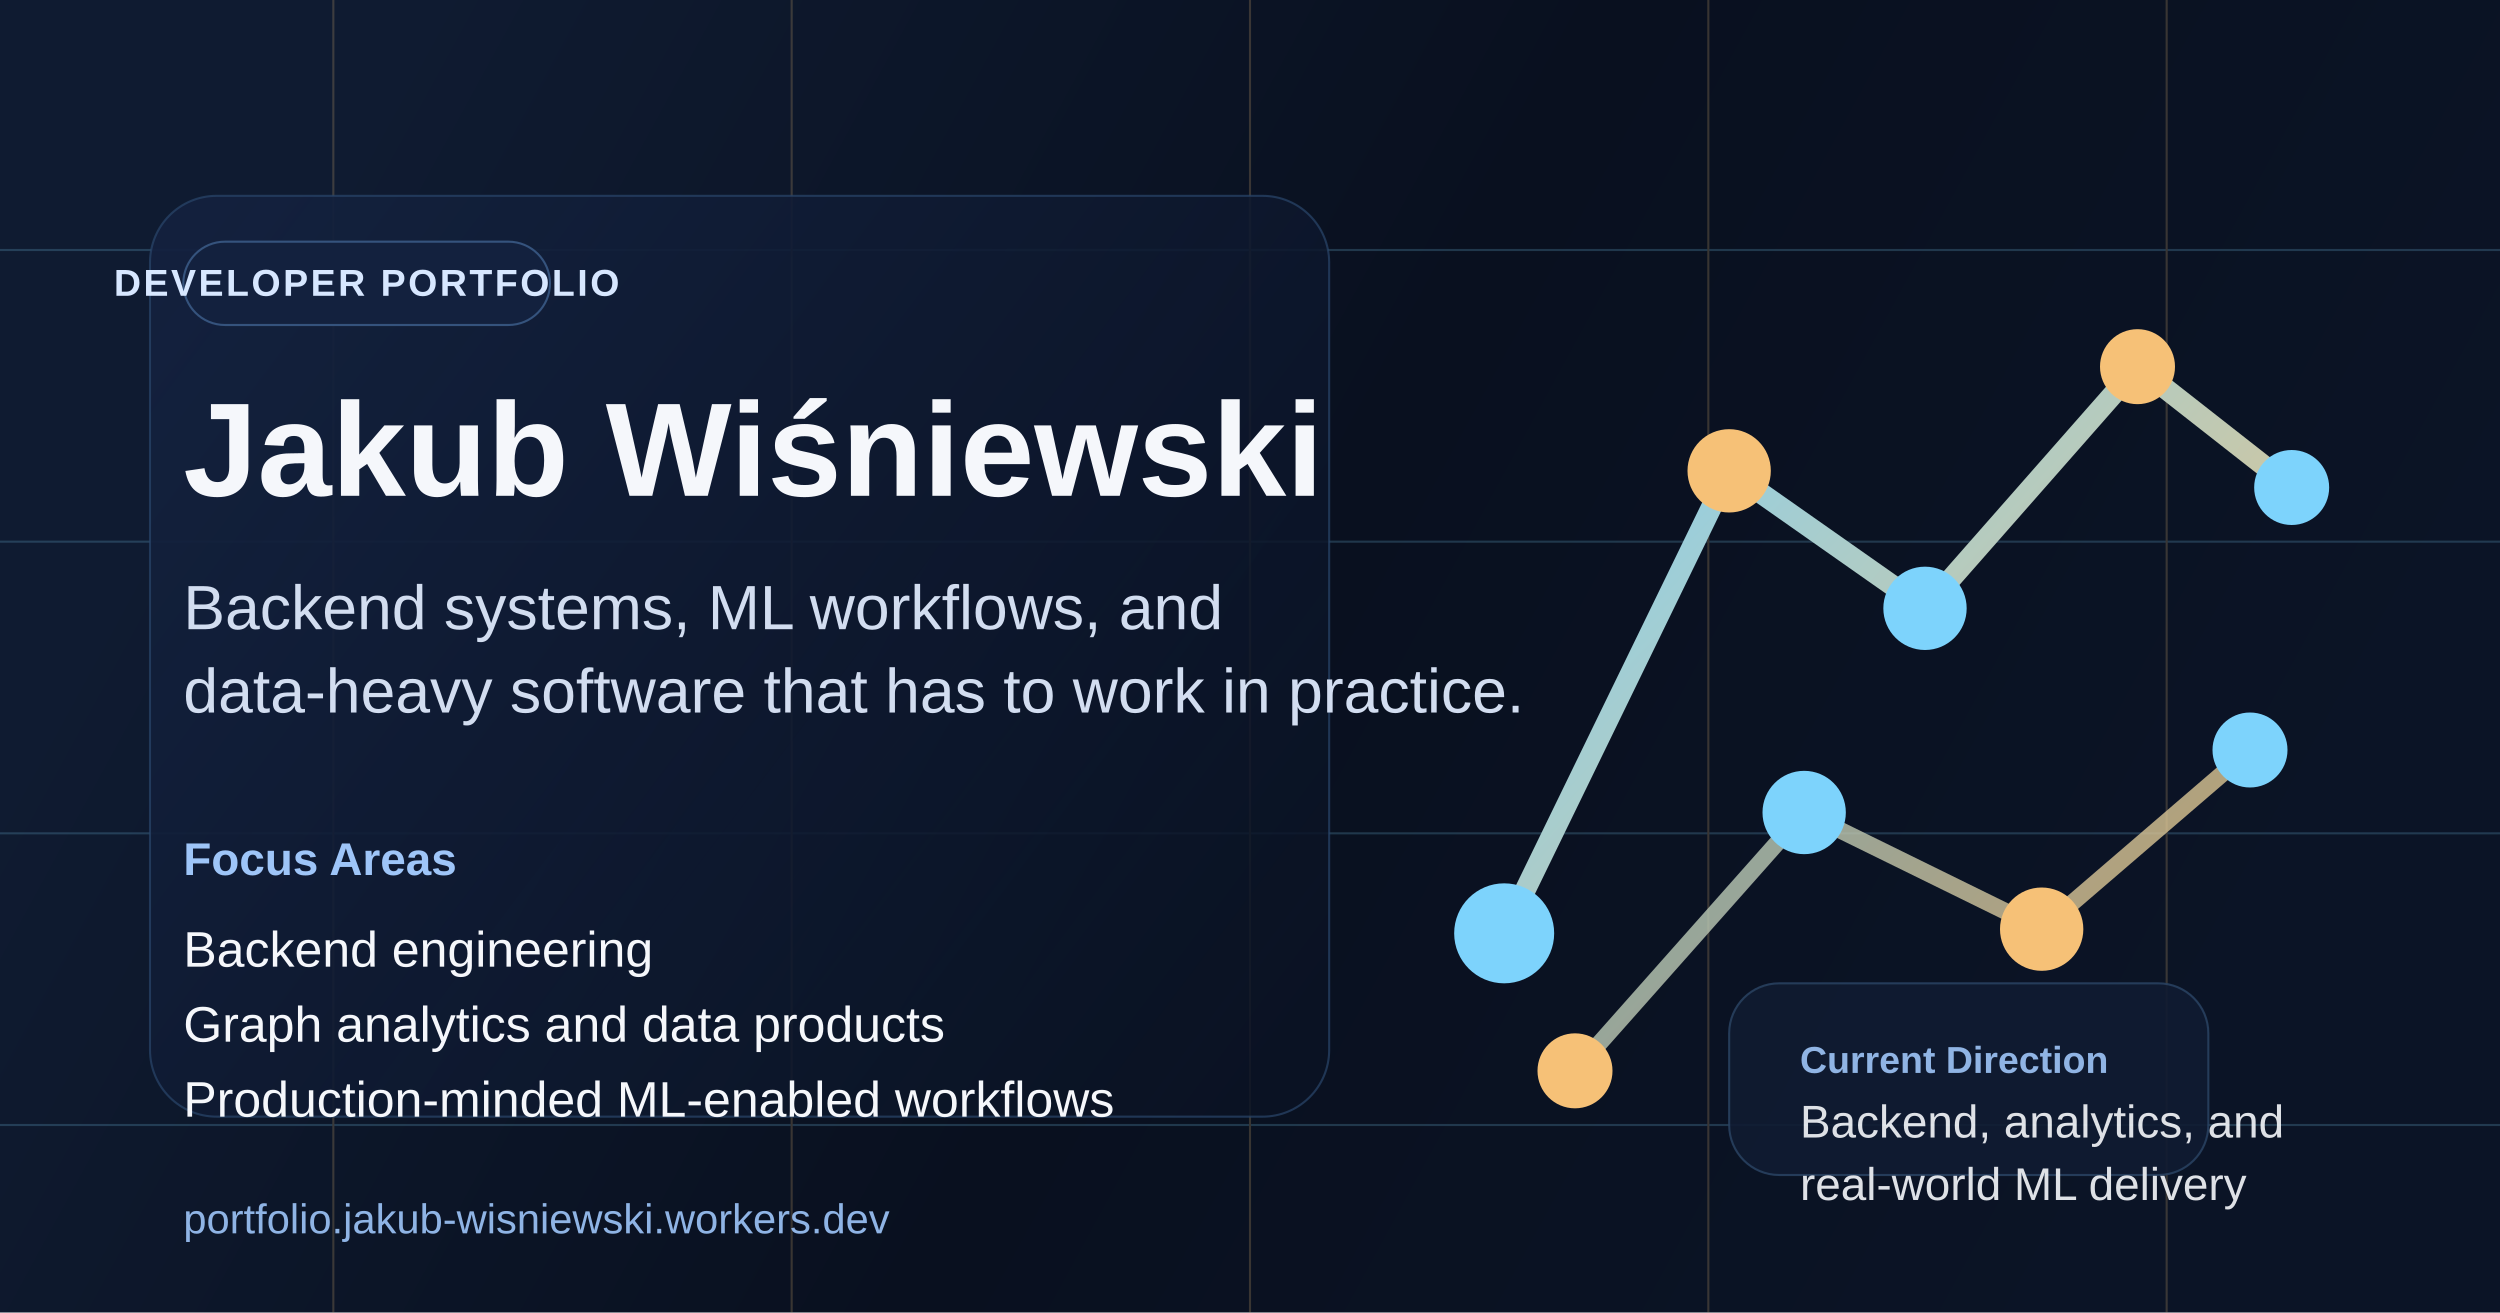
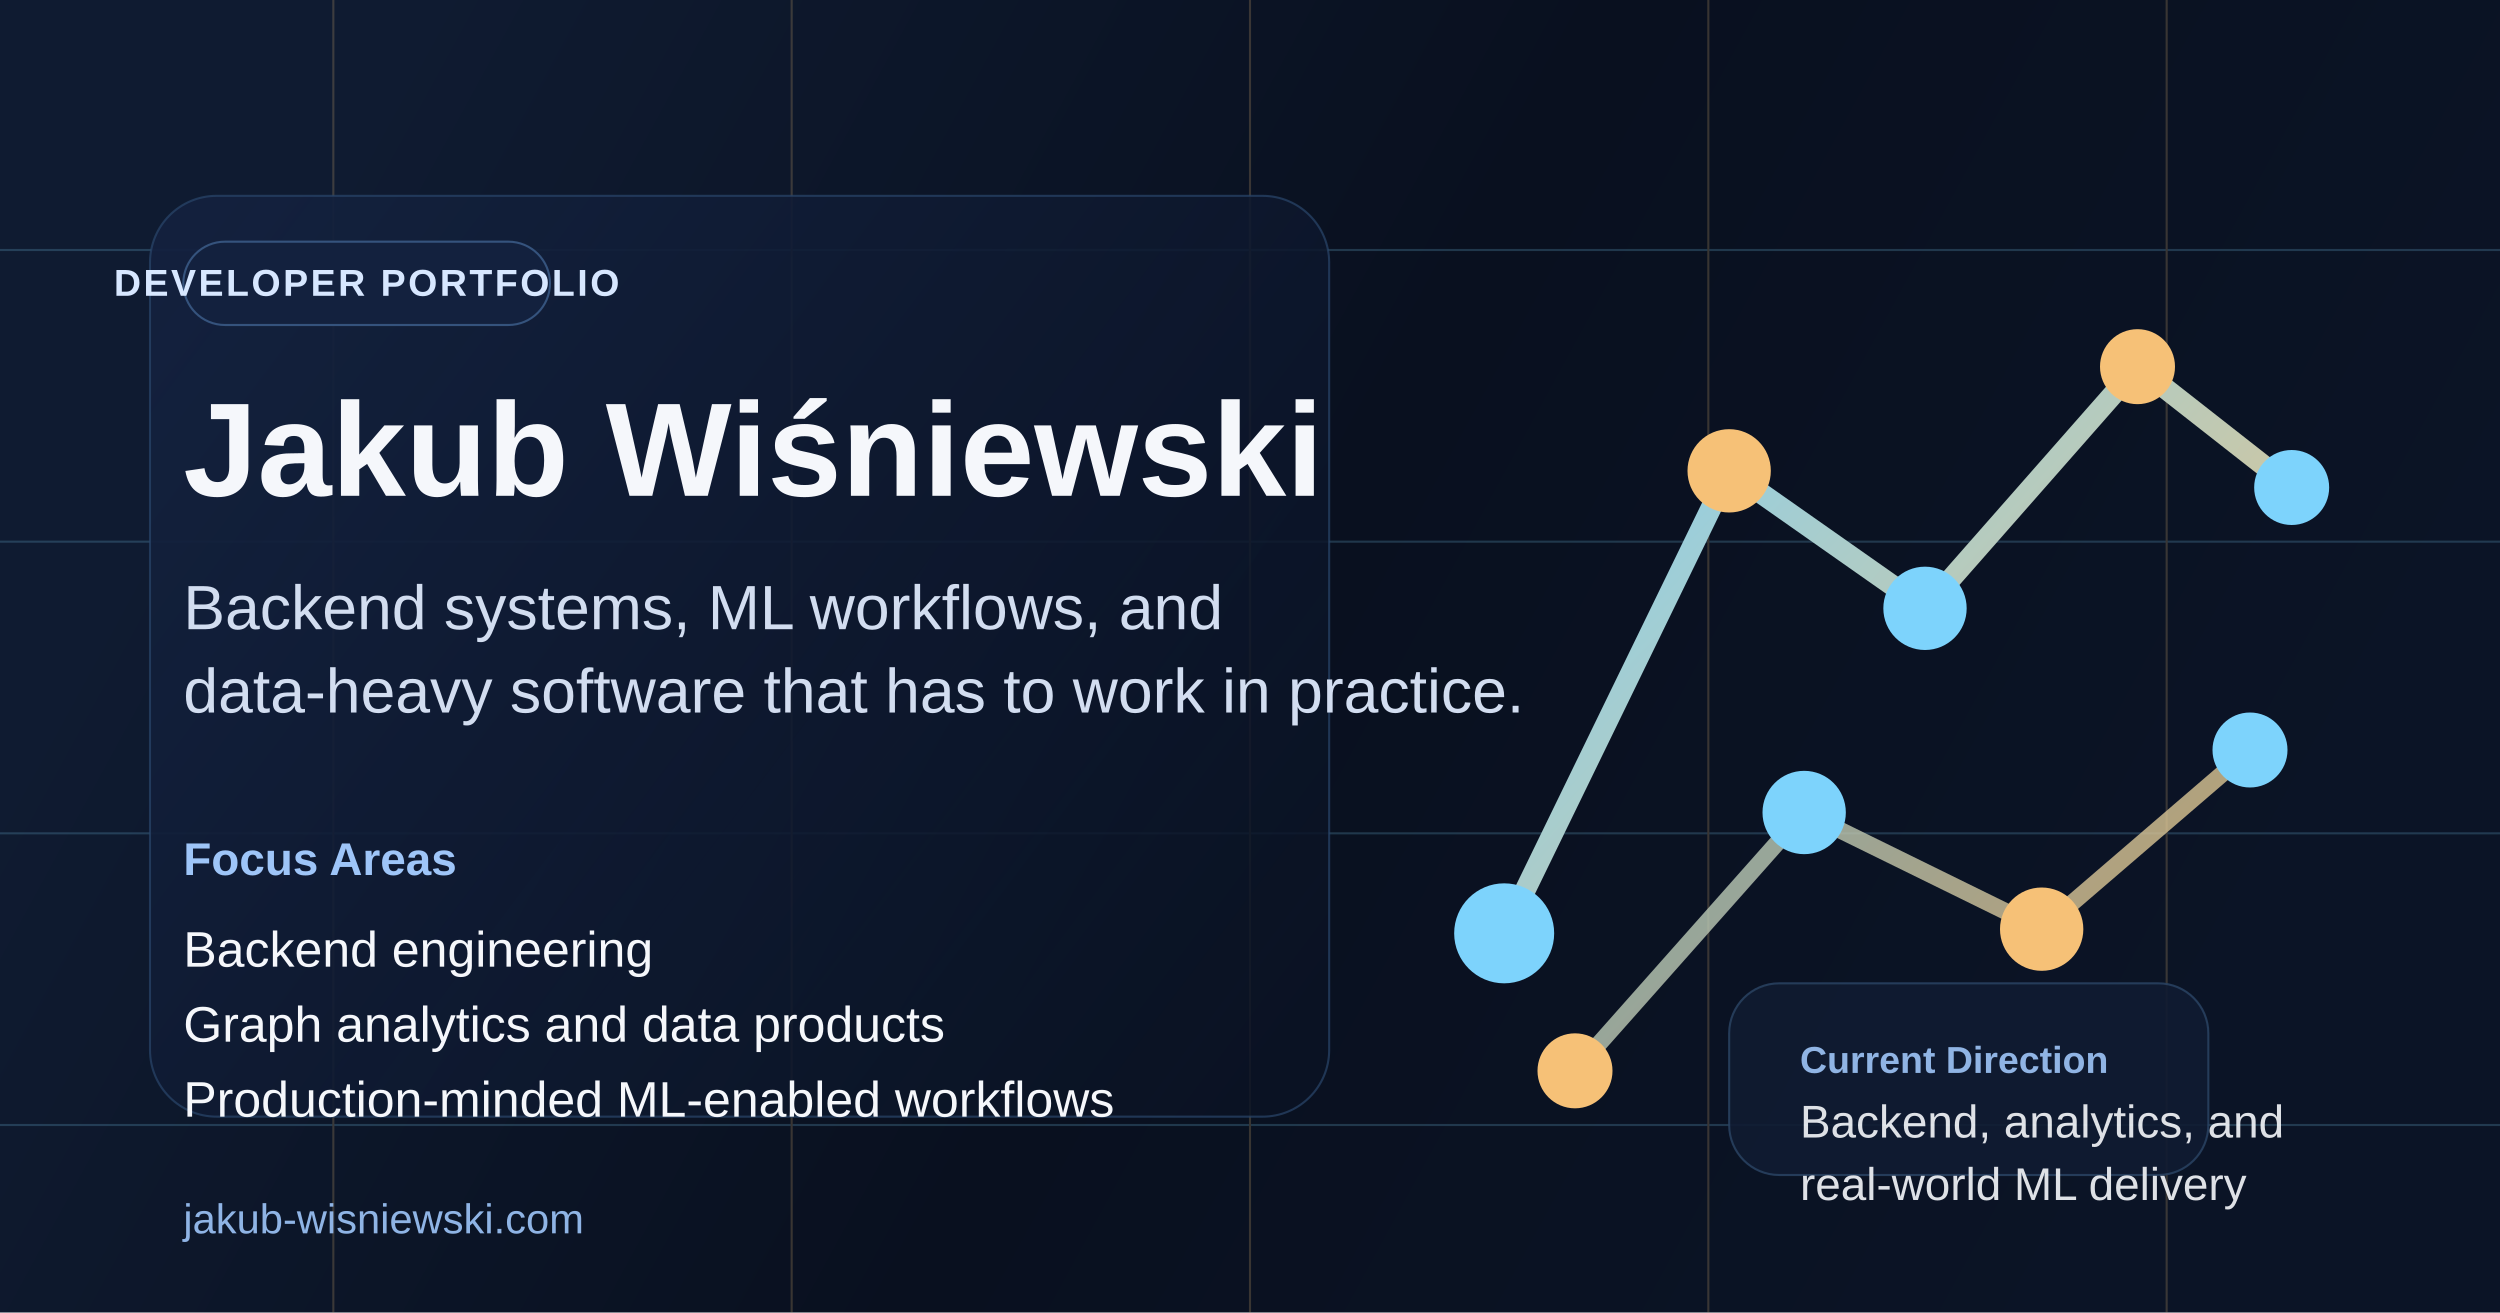
<svg xmlns="http://www.w3.org/2000/svg" width="1200" height="630" viewBox="0 0 1200 630" role="img" aria-labelledby="title desc">
  <defs>
    <linearGradient id="bg" x1="160" x2="1040" y1="80" y2="560" gradientUnits="userSpaceOnUse">
      <stop offset="0" stop-color="#0f1b31" />
      <stop offset="0.5" stop-color="#09101f" />
      <stop offset="1" stop-color="#0b1426" />
    </linearGradient>
    <linearGradient id="edge" x1="735" x2="1110" y1="140" y2="490" gradientUnits="userSpaceOnUse">
      <stop offset="0" stop-color="#7dd3fc" />
      <stop offset="1" stop-color="#f6c177" />
    </linearGradient>
    <linearGradient id="panel" x1="80" x2="610" y1="130" y2="530" gradientUnits="userSpaceOnUse">
      <stop offset="0" stop-color="#13213e" stop-opacity="0.95" />
      <stop offset="1" stop-color="#0a1223" stop-opacity="0.82" />
    </linearGradient>
  </defs>
  <rect width="1200" height="630" fill="url(#bg)" />
  <g opacity="0.2">
    <path d="M0 120H1200" stroke="#7dd3fc" stroke-width="1" />
    <path d="M0 260H1200" stroke="#7dd3fc" stroke-width="1" />
    <path d="M0 400H1200" stroke="#7dd3fc" stroke-width="1" />
    <path d="M0 540H1200" stroke="#7dd3fc" stroke-width="1" />
    <path d="M160 0V630" stroke="#f6c177" stroke-width="1" />
    <path d="M380 0V630" stroke="#f6c177" stroke-width="1" />
    <path d="M600 0V630" stroke="#f6c177" stroke-width="1" />
    <path d="M820 0V630" stroke="#f6c177" stroke-width="1" />
    <path d="M1040 0V630" stroke="#f6c177" stroke-width="1" />
  </g>
  <rect x="72" y="94" width="566" height="442" rx="32" fill="url(#panel)" stroke="#2a466c" stroke-opacity="0.7" />
  <g transform="translate(88 116)">
    <rect x="0" y="0" width="176" height="40" rx="20" fill="#13213e" stroke="#35537d" />
    <text x="88" y="26" fill="#d7e7ff" font-family="Arial, Helvetica, sans-serif" font-size="18" font-weight="700" text-anchor="middle" letter-spacing="1.2">DEVELOPER PORTFOLIO</text>
    <text x="0" y="122" fill="#f5f7fb" font-family="Arial, Helvetica, sans-serif" font-size="64" font-weight="700">Jakub Wiśniewski</text>
    <text x="0" y="186" fill="#d2ddf0" font-family="Arial, Helvetica, sans-serif" font-size="30" font-weight="500">Backend systems, ML workflows, and</text>
    <text x="0" y="226" fill="#d2ddf0" font-family="Arial, Helvetica, sans-serif" font-size="30" font-weight="500">data-heavy software that has to work in practice.</text>
    <text x="0" y="304" fill="#9ec5f8" font-family="Arial, Helvetica, sans-serif" font-size="22" font-weight="700">Focus Areas</text>
    <text x="0" y="348" fill="#f5f7fb" font-family="Arial, Helvetica, sans-serif" font-size="24">Backend engineering</text>
    <text x="0" y="384" fill="#f5f7fb" font-family="Arial, Helvetica, sans-serif" font-size="24">Graph analytics and data products</text>
    <text x="0" y="420" fill="#f5f7fb" font-family="Arial, Helvetica, sans-serif" font-size="24">Production-minded ML-enabled workflows</text>
-     <text x="0" y="476" fill="#8fb4e5" font-family="Arial, Helvetica, sans-serif" font-size="20">portfolio.jakub-wisniewski.workers.dev</text>
+     <text x="0" y="476" fill="#8fb4e5" font-family="Arial, Helvetica, sans-serif" font-size="20">jakub-wisniewski.com</text>
  </g>
  <g fill="none" stroke="url(#edge)" stroke-linecap="round" stroke-linejoin="round">
    <path d="M722 448L830 226L924 292L1026 176L1100 234" stroke-width="10" />
    <path d="M756 514L866 390L980 446L1080 360" stroke-width="8" opacity="0.8" />
  </g>
  <g>
    <circle cx="722" cy="448" r="24" fill="#7dd3fc" />
    <circle cx="830" cy="226" r="20" fill="#f6c177" />
    <circle cx="924" cy="292" r="20" fill="#7dd3fc" />
    <circle cx="1026" cy="176" r="18" fill="#f6c177" />
    <circle cx="1100" cy="234" r="18" fill="#7dd3fc" />
    <circle cx="756" cy="514" r="18" fill="#f6c177" />
    <circle cx="866" cy="390" r="20" fill="#7dd3fc" />
    <circle cx="980" cy="446" r="20" fill="#f6c177" />
    <circle cx="1080" cy="360" r="18" fill="#7dd3fc" />
  </g>
  <g opacity="0.9">
    <rect x="830" y="472" width="230" height="92" rx="24" fill="#101b31" stroke="#28405f" />
    <text x="864" y="515" fill="#9ec5f8" font-family="Arial, Helvetica, sans-serif" font-size="18" font-weight="700">Current Direction</text>
    <text x="864" y="546" fill="#f5f7fb" font-family="Arial, Helvetica, sans-serif" font-size="22">Backend, analytics, and</text>
    <text x="864" y="576" fill="#f5f7fb" font-family="Arial, Helvetica, sans-serif" font-size="22">real-world ML delivery</text>
  </g>
</svg>
